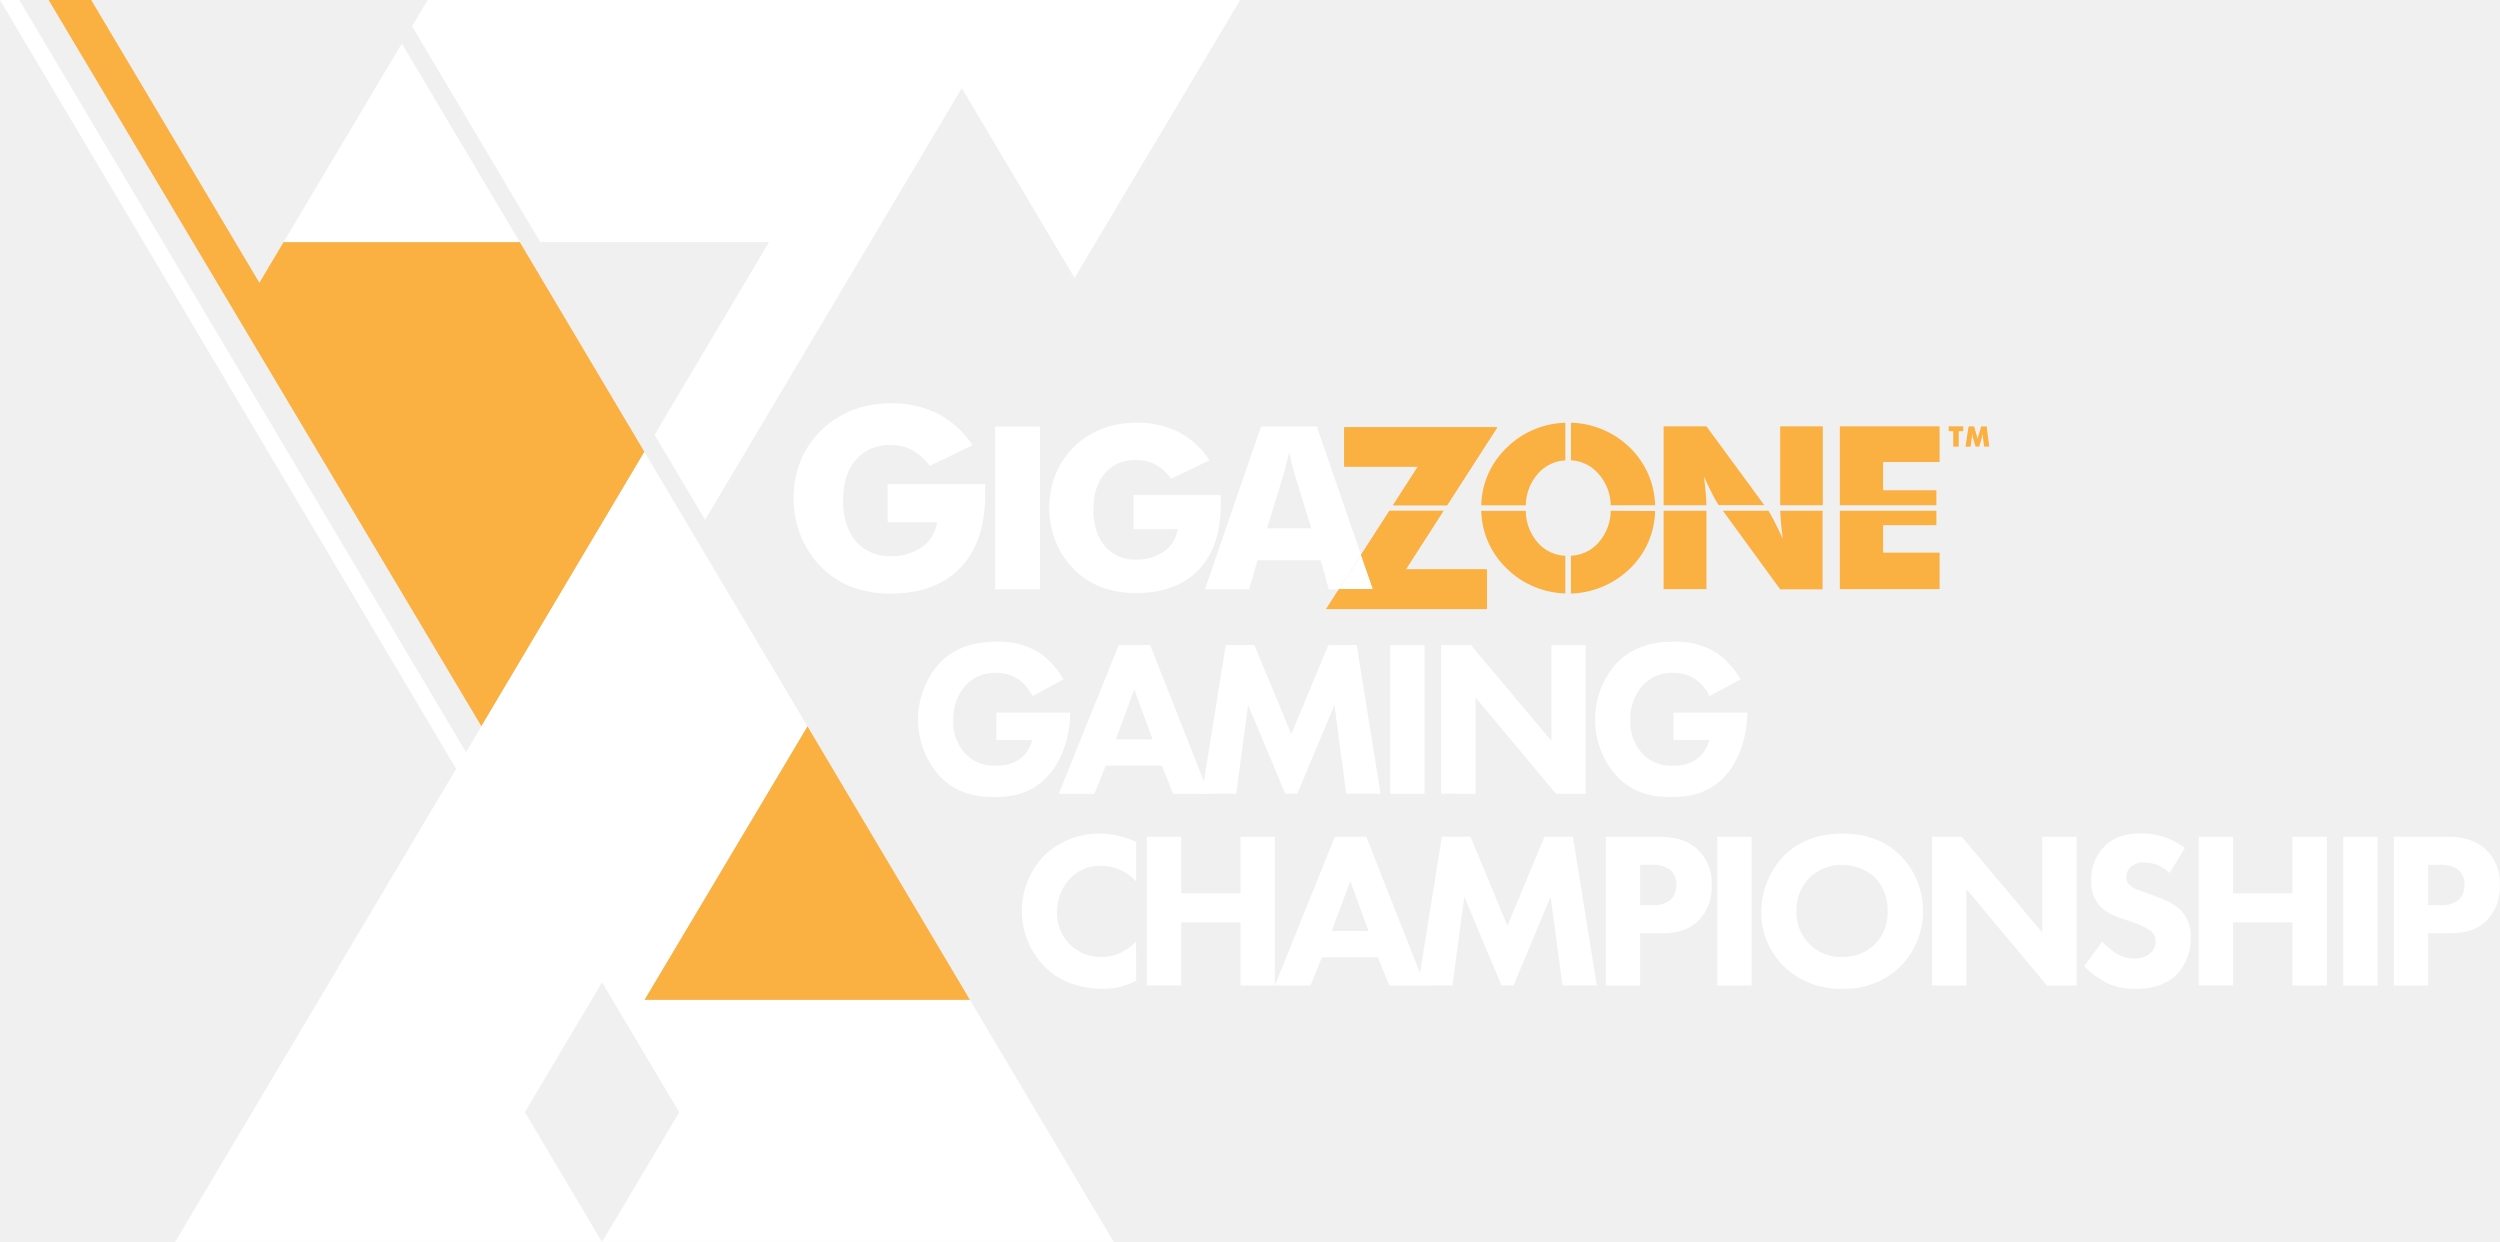
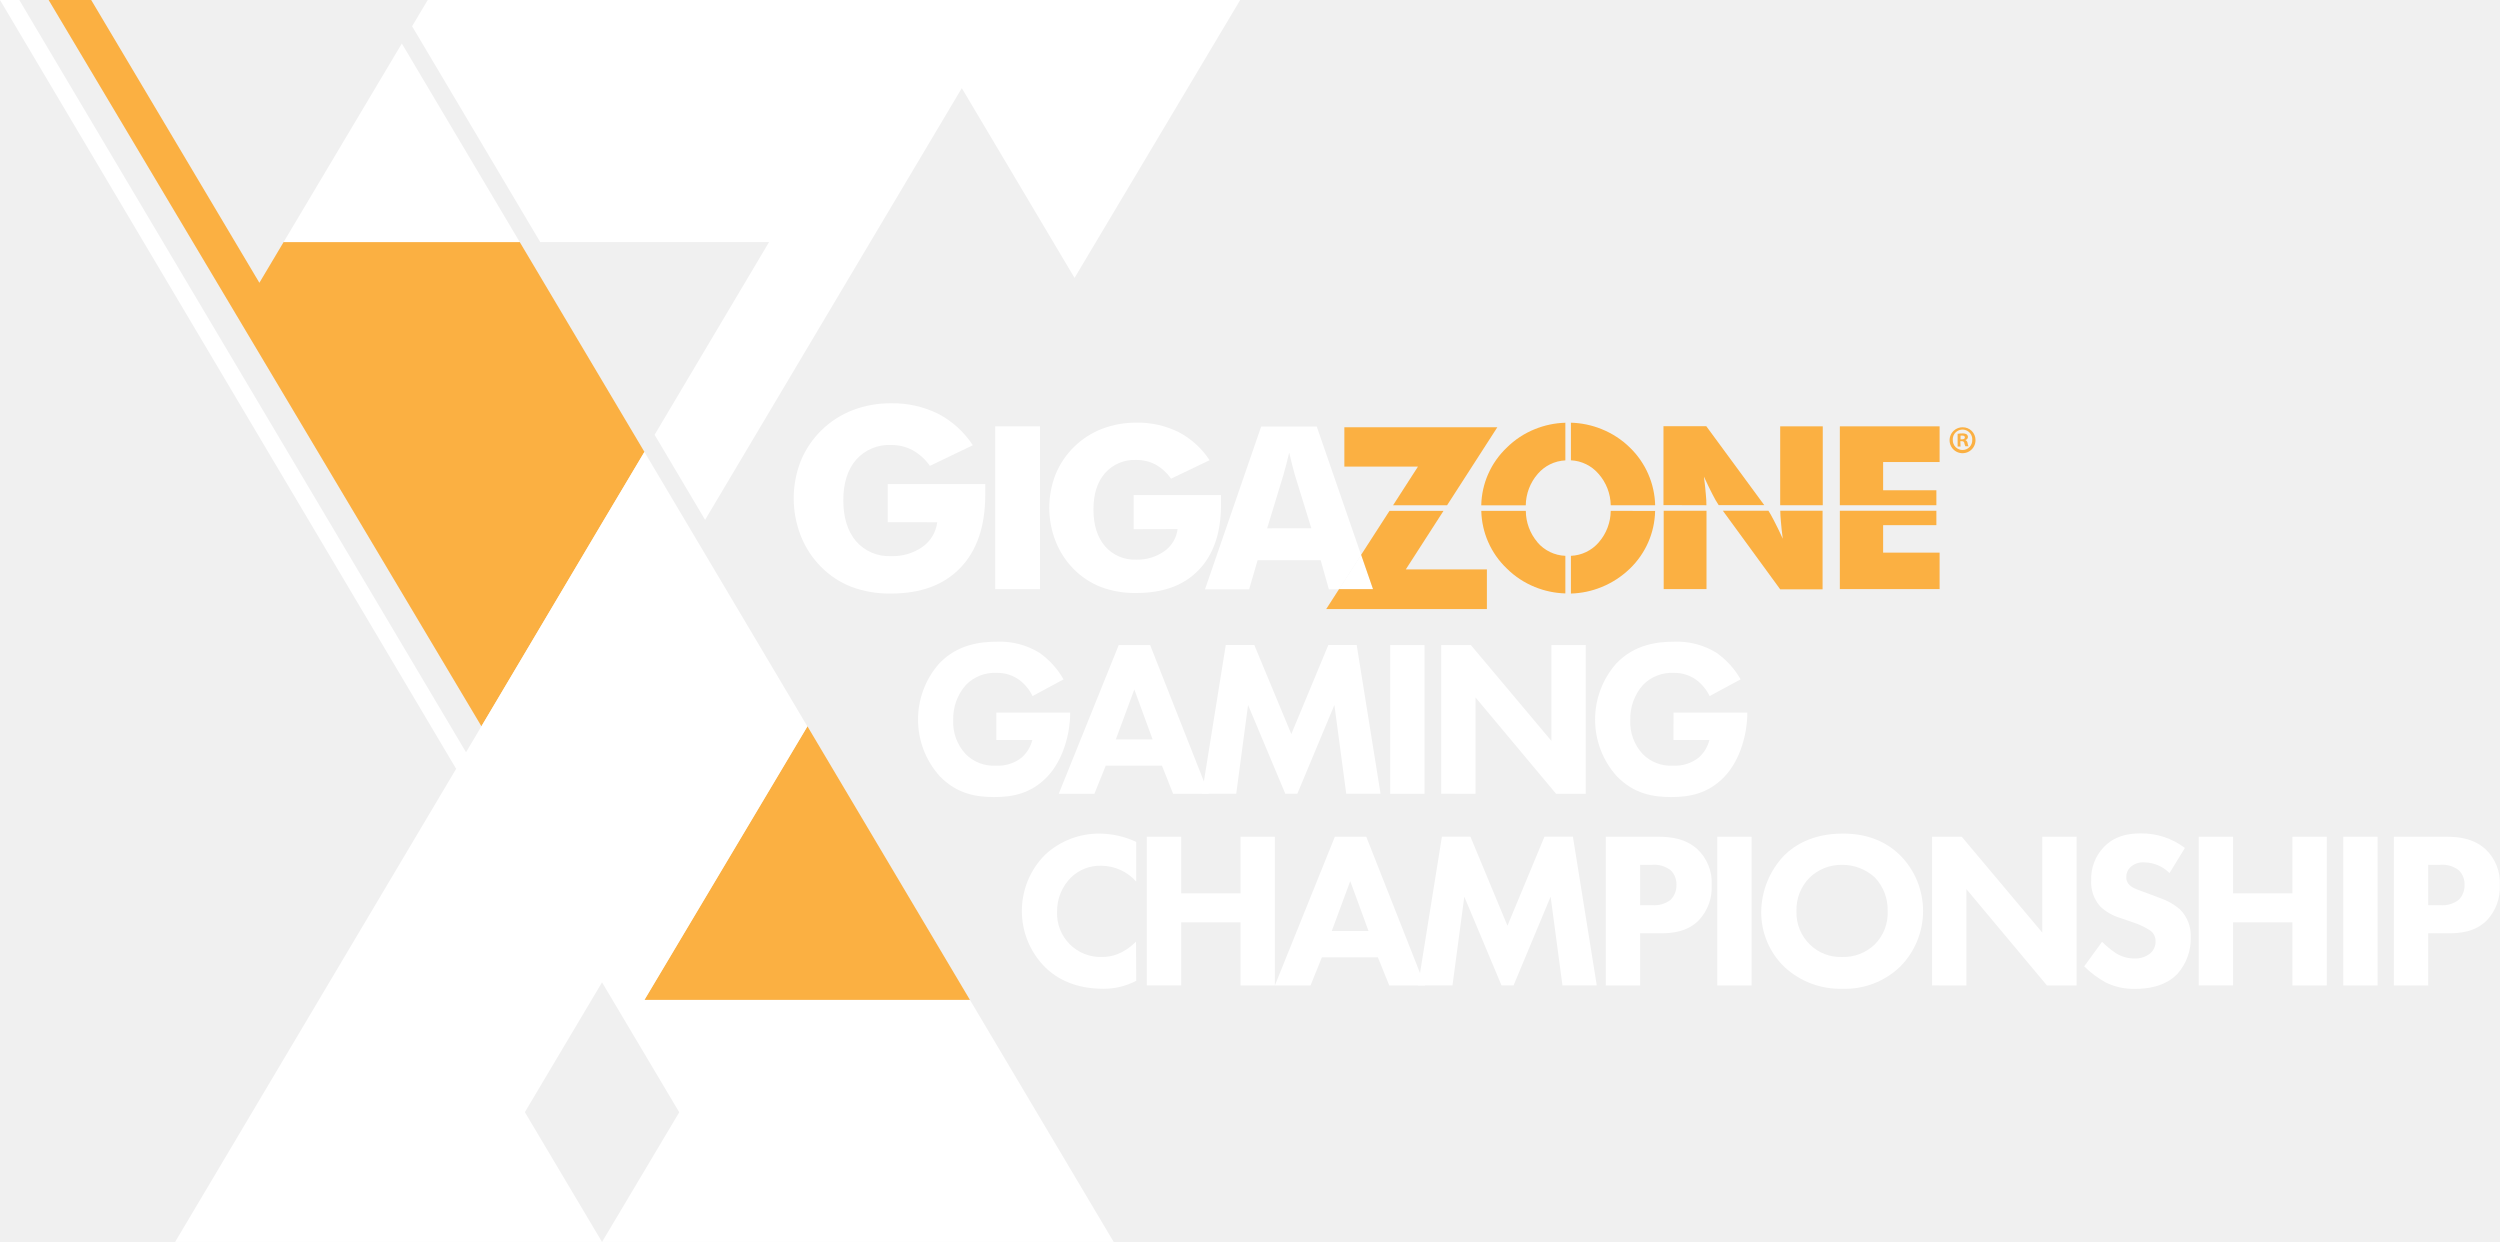
<svg xmlns="http://www.w3.org/2000/svg" viewBox="0 0 589.67 292.94">
  <defs>
-     <style>.a{fill:#fbb042;}.b{fill:#fff;}.c{fill:none;}.d{fill:#595a5c;}</style>
+     <style>.a{fill:#fff;}.b{fill:#fbb042;}.c{fill:#595a5c;}</style>
  </defs>
-   <polygon class="a" points="328.57 119.18 341.31 119.18 353.16 100.78 317.07 100.78 317.07 110.06 334.44 110.06 328.57 119.18" />
-   <polygon class="a" points="340.47 120.48 327.73 120.48 321.04 130.86 315.83 138.95 312.8 143.66 350.7 143.66 350.7 134.31 331.57 134.31 340.47 120.48" />
-   <path class="b" d="M209.37,123.17v-9h23q0,.44,0,1t0,1.55q0,11.07-5.84,17.18T210.11,140a25.6,25.6,0,0,1-9.27-1.57,20.53,20.53,0,0,1-7.25-4.79,21.65,21.65,0,0,1-4.73-7.28,23.43,23.43,0,0,1-1.68-8.8,23.2,23.2,0,0,1,1.64-8.83,21.7,21.7,0,0,1,12.29-12,24.81,24.81,0,0,1,9-1.61,24.06,24.06,0,0,1,11.14,2.49,21.78,21.78,0,0,1,8.16,7.41l-10.13,4.86a12.32,12.32,0,0,0-4.09-3.7,10.6,10.6,0,0,0-5.08-1.22,10.33,10.33,0,0,0-8.26,3.5q-3,3.5-3,9.56t3,9.64a10.31,10.31,0,0,0,8.26,3.52,12.21,12.21,0,0,0,7.42-2.18,8.35,8.35,0,0,0,3.47-5.81Z" transform="translate(0 0)" />
-   <path class="b" d="M234.71,139v-38.4h10.57V139Z" transform="translate(0 0)" />
-   <path class="b" d="M267.38,124.82v-8.05h20.56q0,.39,0,.86t0,1.39q0,9.91-5.23,15.38T268,139.87a22.91,22.91,0,0,1-8.3-1.4,18.38,18.38,0,0,1-6.49-4.29,19.39,19.39,0,0,1-4.24-6.52,21.68,21.68,0,0,1,0-15.79,19.43,19.43,0,0,1,11-10.74A22.21,22.21,0,0,1,268,99.69a21.55,21.55,0,0,1,10,2.23,19.51,19.51,0,0,1,7.3,6.64l-9.08,4.35a11,11,0,0,0-3.66-3.32A9.48,9.48,0,0,0,268,108.5a9.25,9.25,0,0,0-7.4,3.13q-2.7,3.13-2.7,8.56t2.7,8.63A9.24,9.24,0,0,0,268,132a10.93,10.93,0,0,0,6.65-2,7.48,7.48,0,0,0,3.11-5.21Z" transform="translate(0 0)" />
-   <path class="c" d="M304.87,110.08l-.81-3.3q-.34,1.42-.67,2.7t-.67,2.47l-3.86,12.67h10.41l-3.91-12.67Q305.19,111.36,304.87,110.08Z" transform="translate(0 0)" />
-   <path class="b" d="M310.57,100.56H297.45L284.21,139h10.41l2-6.87h14.87l1.94,6.87h2.4l5.21-8.09Zm-11.7,24.05,3.86-12.67q.34-1.18.67-2.47t.67-2.7l.81,3.3q.32,1.29.5,1.86l3.91,12.67Z" transform="translate(0 0)" />
-   <polygon class="b" points="321.04 130.86 315.83 138.95 323.84 138.95 321.04 130.86" />
-   <path class="a" d="M402.49,119.17c0-.75-.06-1.58-.13-2.48q-.14-1.86-.46-4.27,1.13,2.46,2.08,4.29a22,22,0,0,0,1.4,2.43l0,0h10.75L402.5,100.56H392.4v18.61Z" transform="translate(0 0)" />
-   <rect class="a" x="419.89" y="100.56" width="10.05" height="18.61" />
-   <rect class="a" x="392.4" y="120.47" width="10.1" height="18.48" />
-   <path class="a" d="M419.91,120.47c0,.72.06,1.5.13,2.35q.14,1.86.46,4.25-1.15-2.52-2.11-4.34-.84-1.6-1.27-2.26H406.37L419.89,139h10V120.47Z" transform="translate(0 0)" />
-   <polygon class="a" points="444.16 123.87 456.73 123.87 456.73 120.47 433.96 120.47 433.96 138.95 457.49 138.95 457.49 130.35 444.16 130.35 444.16 123.87" />
-   <polygon class="a" points="433.96 100.56 433.96 119.17 456.73 119.17 456.73 115.64 444.16 115.64 444.16 108.97 457.49 108.97 457.49 100.56 433.96 100.56" />
-   <path class="a" d="M379.92,120.48a11.51,11.51,0,0,1-2.82,7.43,9.15,9.15,0,0,1-6.57,3.18V140a20.63,20.63,0,0,0,7.21-1.52,21,21,0,0,0,6.71-4.37,19.43,19.43,0,0,0,5.94-13.59Z" transform="translate(0 0)" />
-   <path class="a" d="M377.06,111.78a11.46,11.46,0,0,1,2.86,7.4h10.47a19.59,19.59,0,0,0-5.94-13.59,20.32,20.32,0,0,0-6.67-4.37,20.79,20.79,0,0,0-7.25-1.52v8.87A9.19,9.19,0,0,1,377.06,111.78Z" transform="translate(0 0)" />
-   <polygon class="a" points="328.57 119.18 341.31 119.18 353.16 100.78 317.07 100.78 317.07 110.06 334.44 110.06 328.57 119.18" />
-   <polygon class="a" points="340.47 120.48 327.73 120.48 321.04 130.86 323.84 138.95 315.83 138.95 312.8 143.66 350.7 143.66 350.7 134.31 331.57 134.31 340.47 120.48" />
-   <path class="a" d="M362.66,127.94a11.56,11.56,0,0,1-2.78-7.45h-10.5a19.36,19.36,0,0,0,6,13.59,20.09,20.09,0,0,0,6.62,4.37,20.64,20.64,0,0,0,7.21,1.52v-8.87A9.12,9.12,0,0,1,362.66,127.94Z" transform="translate(0 0)" />
-   <path class="a" d="M362,101.23a20.09,20.09,0,0,0-6.62,4.37,19.3,19.3,0,0,0-6,13.59h10.5a11.52,11.52,0,0,1,2.82-7.41,9.13,9.13,0,0,1,6.52-3.19V99.71A20.6,20.6,0,0,0,362,101.23Z" transform="translate(0 0)" />
-   <path class="a" d="M460.7,105.34v-3.65h-1.07v-1.13h3.44v1.13H462v3.65Z" transform="translate(0 0)" />
-   <path class="a" d="M469.2,105.34H468l-.28-2.07c0-.15,0-.31-.05-.49s0-.37,0-.58a5.79,5.79,0,0,1-.18.76l0,.14-.65,2.24h-.87l-.65-2.24,0-.14a5.32,5.32,0,0,1-.18-.75c0,.18,0,.36,0,.54s0,.35-.06.53l-.28,2.07h-1.21l.74-4.78h1.29l.72,2.47,0,.08a3.23,3.23,0,0,1,.13.57,2.38,2.38,0,0,1,0-.28q0-.16.1-.37l.73-2.46h1.29Z" transform="translate(0 0)" />
-   <path class="b" d="M235,168.08h17.41v.37c0,4.26-1.52,10.73-5.42,14.78S238.67,188,234.51,188s-8.73-.68-12.83-4.89a20,20,0,0,1-.11-26.66c4.31-4.47,9.62-5.1,13.78-5.1a17.68,17.68,0,0,1,9.83,2.63,19.4,19.4,0,0,1,5.68,6.26l-7.31,3.94a10.62,10.62,0,0,0-3.1-3.79,8.8,8.8,0,0,0-5.36-1.68,9.49,9.49,0,0,0-7.26,2.84,12,12,0,0,0-3,8.31,11,11,0,0,0,2.94,8,9.22,9.22,0,0,0,7.1,2.73,9,9,0,0,0,6.1-1.89,8.19,8.19,0,0,0,2.52-4.15H235Z" transform="translate(0 0)" />
-   <path class="b" d="M274.07,180.6H260.81l-2.68,6.63h-8.41l14.15-35.08h7.41l13.83,35.08H276.7Zm-2.21-6.2-4.31-11.78-4.36,11.78Z" transform="translate(0 0)" />
-   <path class="b" d="M283.49,187.22l5.63-35.08h6.73l8.73,21,8.73-21H320l5.63,35.08h-8.1l-2.79-20.93L306,187.22h-2.84l-8.78-20.93-2.79,20.93Z" transform="translate(0 0)" />
-   <path class="b" d="M336,152.15v35.08h-8.1V152.15Z" transform="translate(0 0)" />
-   <path class="b" d="M339.93,187.22V152.15h7l19,22.61V152.15h8.1v35.08h-7l-19-22.72v22.72Z" transform="translate(0 0)" />
-   <path class="b" d="M394.73,168.08h17.4v.37c0,4.26-1.52,10.73-5.42,14.78S398.36,188,394.2,188s-8.73-.68-12.83-4.89a20,20,0,0,1-.1-26.66c4.31-4.47,9.62-5.1,13.78-5.1a17.67,17.67,0,0,1,9.83,2.63,19.39,19.39,0,0,1,5.68,6.26l-7.31,3.94a10.62,10.62,0,0,0-3.1-3.79,8.8,8.8,0,0,0-5.36-1.68,9.49,9.49,0,0,0-7.26,2.84,12,12,0,0,0-3,8.31,11,11,0,0,0,2.94,8,9.22,9.22,0,0,0,7.1,2.73,9,9,0,0,0,6.1-1.89,8.2,8.2,0,0,0,2.52-4.15h-8.47Z" transform="translate(0 0)" />
-   <path class="b" d="M268,231.33a16.31,16.31,0,0,1-7.73,1.89c-6.47,0-10.83-2.21-13.78-5.1a18.79,18.79,0,0,1,0-26.5,18.62,18.62,0,0,1,13.09-5,20.89,20.89,0,0,1,8.41,1.95v9.36a11.12,11.12,0,0,0-8.2-3.73,9.84,9.84,0,0,0-7.15,2.74,11.23,11.23,0,0,0-3.31,8.1,10.26,10.26,0,0,0,10.62,10.68c2.1,0,4.94-.58,8-3.63Z" transform="translate(0 0)" />
-   <path class="b" d="M278.6,210.71h14V197.36h8.1v35.08h-8.1V217.55h-14v14.88h-8.1V197.36h8.1Z" transform="translate(0 0)" />
-   <path class="b" d="M325,225.81H311.79l-2.68,6.63H300.7l14.15-35.08h7.41l13.83,35.08h-8.41Zm-2.21-6.21-4.31-11.78-4.36,11.78Z" transform="translate(0 0)" />
-   <path class="b" d="M334.47,232.43l5.63-35.08h6.73l8.73,21,8.73-21H371l5.63,35.08h-8.1l-2.79-20.93L357,232.43h-2.84l-8.78-20.93-2.79,20.93Z" transform="translate(0 0)" />
-   <path class="b" d="M391.11,197.36c3.05,0,6.42.42,9.2,2.89a10.79,10.79,0,0,1,3.42,8.52,11.28,11.28,0,0,1-3,8.26c-2.79,2.84-6.47,3.1-8.94,3.1h-4.94v12.31h-8.1V197.36Zm-4.26,16.14h2.89a6.2,6.2,0,0,0,4.36-1.31,4.88,4.88,0,0,0,1.32-3.47,4.63,4.63,0,0,0-1.32-3.42,6.31,6.31,0,0,0-4.52-1.31h-2.73Z" transform="translate(0 0)" />
-   <path class="b" d="M413.15,197.36v35.08h-8.1V197.36Z" transform="translate(0 0)" />
-   <path class="b" d="M448.12,201.67a18.66,18.66,0,0,1,0,26.4,18.73,18.73,0,0,1-13.57,5.15,19.31,19.31,0,0,1-13.67-5.15,17.91,17.91,0,0,1-5.47-13,19.58,19.58,0,0,1,5.42-13.3c2.37-2.37,6.73-5.15,13.73-5.15C440,196.57,444.6,198.25,448.12,201.67ZM426.83,207a10.74,10.74,0,0,0-3.1,7.94,10.47,10.47,0,0,0,3.21,7.89,10.31,10.31,0,0,0,7.52,2.89,10.62,10.62,0,0,0,7.78-3,10.51,10.51,0,0,0,3-7.84,11.05,11.05,0,0,0-3-7.89,11.25,11.25,0,0,0-7.73-3A10.76,10.76,0,0,0,426.83,207Z" transform="translate(0 0)" />
-   <path class="b" d="M455.71,232.43V197.36h7l19,22.61V197.36h8.1v35.08h-7l-19-22.72v22.72Z" transform="translate(0 0)" />
-   <path class="b" d="M511.72,205.93a8.54,8.54,0,0,0-5.89-2.52,4.38,4.38,0,0,0-3.42,1.21,3.13,3.13,0,0,0-.89,2.21,2.46,2.46,0,0,0,.79,1.95c.84.79,2.05,1.11,4.42,2l2.63,1a14.07,14.07,0,0,1,4.79,2.68,8.75,8.75,0,0,1,2.58,6.52,12.57,12.57,0,0,1-3.1,8.68c-3.1,3.26-7.62,3.58-9.94,3.58a14.87,14.87,0,0,1-6.94-1.47,22.31,22.31,0,0,1-5.15-3.84l4.21-5.79a21.41,21.41,0,0,0,3.26,2.68,8.14,8.14,0,0,0,4.42,1.26,5.6,5.6,0,0,0,3.68-1.21,3.63,3.63,0,0,0,1.26-2.84,3.09,3.09,0,0,0-1.21-2.52,17.1,17.1,0,0,0-4.1-1.95l-2.89-1a11.82,11.82,0,0,1-4.89-2.79,8.62,8.62,0,0,1-2.1-6.1,10.78,10.78,0,0,1,3-7.89c2.47-2.52,5.42-3.21,8.68-3.21A17,17,0,0,1,515.35,200Z" transform="translate(0 0)" />
-   <path class="b" d="M526.71,210.71h14V197.36h8.1v35.08h-8.1V217.55h-14v14.88h-8.1V197.36h8.1Z" transform="translate(0 0)" />
-   <path class="b" d="M560.8,197.36v35.08h-8.1V197.36Z" transform="translate(0 0)" />
-   <path class="b" d="M577,197.36c3.05,0,6.42.42,9.2,2.89a10.78,10.78,0,0,1,3.42,8.52,11.28,11.28,0,0,1-3,8.26c-2.79,2.84-6.47,3.1-8.94,3.1h-4.94v12.31h-8.1V197.36Zm-4.26,16.14h2.89a6.21,6.21,0,0,0,4.37-1.31,4.89,4.89,0,0,0,1.31-3.47A4.63,4.63,0,0,0,580,205.3a6.32,6.32,0,0,0-4.52-1.31h-2.74Z" transform="translate(0 0)" />
-   <polygon class="a" points="152 235.81 152.02 235.85 228.78 235.85 190.44 171.3 152 235.81" />
-   <polygon class="a" points="11.47 0 113.51 171.23 113.56 171.3 152 106.59 122.59 57.09 66.9 57.09 61.18 66.7 21.51 0 11.47 0" />
-   <polygon class="b" points="100.89 0 97.2 6.19 127.42 57.09 181.4 57.09 154.4 102.55 166.31 122.62 226.86 20.79 253.45 65.55 292.52 0 100.89 0" />
-   <path class="d" d="M109.44,178.24l-1.84,3.1Z" transform="translate(0 0)" />
-   <polygon class="b" points="66.9 57.09 122.59 57.09 94.78 10.26 66.9 57.09" />
-   <path class="b" d="M152,235.81l38.44-64.51L152,106.59l-42.08,70.84h0L4.55,0H0L107.59,181.34,41.3,292.94H142L123.8,262.32,142,231.7m0,0h0l18.21,30.65L142,292.94H262.69l-33.91-57.09H152l0,0" transform="translate(0 0)" />
+   <path class="a" d="M235,168.08h17.41v.37c0,4.26-1.52,10.73-5.42,14.78S238.67,188,234.51,188s-8.73-.68-12.83-4.89a20,20,0,0,1-.11-26.66c4.31-4.47,9.62-5.1,13.78-5.1a17.68,17.68,0,0,1,9.83,2.63,19.4,19.4,0,0,1,5.68,6.26l-7.31,3.94a10.62,10.62,0,0,0-3.1-3.79,8.8,8.8,0,0,0-5.36-1.68,9.49,9.49,0,0,0-7.26,2.84,12,12,0,0,0-3,8.31,11,11,0,0,0,2.94,8,9.22,9.22,0,0,0,7.1,2.73,9,9,0,0,0,6.1-1.89,8.19,8.19,0,0,0,2.52-4.15H235Z" transform="translate(0 0)" />
+   <path class="a" d="M274.07,180.6H260.81l-2.68,6.63h-8.41l14.15-35.08h7.41l13.83,35.08H276.7Zm-2.21-6.2-4.31-11.78-4.36,11.78Z" transform="translate(0 0)" />
+   <path class="a" d="M283.49,187.22l5.63-35.08h6.73l8.73,21,8.73-21H320l5.63,35.08h-8.1l-2.79-20.93L306,187.22h-2.84l-8.78-20.93-2.79,20.93Z" transform="translate(0 0)" />
+   <path class="a" d="M336,152.15v35.08h-8.1V152.15Z" transform="translate(0 0)" />
+   <path class="a" d="M339.93,187.22V152.15h7l19,22.61V152.15h8.1v35.08h-7l-19-22.72v22.72Z" transform="translate(0 0)" />
+   <path class="a" d="M394.73,168.08h17.4v.37c0,4.26-1.52,10.73-5.42,14.78S398.36,188,394.2,188s-8.73-.68-12.83-4.89a20,20,0,0,1-.1-26.66c4.31-4.47,9.62-5.1,13.78-5.1a17.67,17.67,0,0,1,9.83,2.63,19.39,19.39,0,0,1,5.68,6.26l-7.31,3.94a10.62,10.62,0,0,0-3.1-3.79,8.8,8.8,0,0,0-5.36-1.68,9.49,9.49,0,0,0-7.26,2.84,12,12,0,0,0-3,8.31,11,11,0,0,0,2.94,8,9.22,9.22,0,0,0,7.1,2.73,9,9,0,0,0,6.1-1.89,8.2,8.2,0,0,0,2.52-4.15h-8.47Z" transform="translate(0 0)" />
+   <path class="a" d="M268,231.33a16.31,16.31,0,0,1-7.73,1.89c-6.47,0-10.83-2.21-13.78-5.1a18.79,18.79,0,0,1,0-26.5,18.62,18.62,0,0,1,13.09-5,20.89,20.89,0,0,1,8.41,1.95v9.36a11.12,11.12,0,0,0-8.2-3.73,9.84,9.84,0,0,0-7.15,2.74,11.23,11.23,0,0,0-3.31,8.1,10.26,10.26,0,0,0,10.62,10.68c2.1,0,4.94-.58,8-3.63Z" transform="translate(0 0)" />
+   <path class="a" d="M278.6,210.71h14V197.36h8.1v35.08h-8.1V217.55h-14v14.88h-8.1V197.36h8.1Z" transform="translate(0 0)" />
+   <path class="a" d="M325,225.81H311.79l-2.68,6.63H300.7l14.15-35.08h7.41l13.83,35.08h-8.41Zm-2.21-6.21-4.31-11.78-4.36,11.78Z" transform="translate(0 0)" />
+   <path class="a" d="M334.47,232.43l5.63-35.08h6.73l8.73,21,8.73-21H371l5.63,35.08h-8.1l-2.79-20.93L357,232.43h-2.84l-8.78-20.93-2.79,20.93Z" transform="translate(0 0)" />
+   <path class="a" d="M391.11,197.36c3.05,0,6.42.42,9.2,2.89a10.79,10.79,0,0,1,3.42,8.52,11.28,11.28,0,0,1-3,8.26c-2.79,2.84-6.47,3.1-8.94,3.1h-4.94v12.31h-8.1V197.36Zm-4.26,16.14h2.89a6.2,6.2,0,0,0,4.36-1.31,4.88,4.88,0,0,0,1.32-3.47,4.63,4.63,0,0,0-1.32-3.42,6.31,6.31,0,0,0-4.52-1.31h-2.73Z" transform="translate(0 0)" />
+   <path class="a" d="M413.15,197.36v35.08h-8.1V197.36Z" transform="translate(0 0)" />
+   <path class="a" d="M448.12,201.67a18.66,18.66,0,0,1,0,26.4,18.73,18.73,0,0,1-13.57,5.15,19.31,19.31,0,0,1-13.67-5.15,17.91,17.91,0,0,1-5.47-13,19.58,19.58,0,0,1,5.42-13.3c2.37-2.37,6.73-5.15,13.73-5.15C440,196.57,444.6,198.25,448.12,201.67ZM426.83,207a10.74,10.74,0,0,0-3.1,7.94,10.47,10.47,0,0,0,3.21,7.89,10.31,10.31,0,0,0,7.52,2.89,10.62,10.62,0,0,0,7.78-3,10.51,10.51,0,0,0,3-7.84,11.05,11.05,0,0,0-3-7.89,11.25,11.25,0,0,0-7.73-3A10.76,10.76,0,0,0,426.83,207Z" transform="translate(0 0)" />
+   <path class="a" d="M455.71,232.43V197.36h7l19,22.61V197.36h8.1v35.08h-7l-19-22.72v22.72Z" transform="translate(0 0)" />
+   <path class="a" d="M511.72,205.93a8.54,8.54,0,0,0-5.89-2.52,4.38,4.38,0,0,0-3.42,1.21,3.13,3.13,0,0,0-.89,2.21,2.46,2.46,0,0,0,.79,1.95c.84.79,2.05,1.11,4.42,2l2.63,1a14.07,14.07,0,0,1,4.79,2.68,8.75,8.75,0,0,1,2.58,6.52,12.57,12.57,0,0,1-3.1,8.68c-3.1,3.26-7.62,3.58-9.94,3.58a14.87,14.87,0,0,1-6.94-1.47,22.31,22.31,0,0,1-5.15-3.84l4.21-5.79a21.41,21.41,0,0,0,3.26,2.68,8.14,8.14,0,0,0,4.42,1.26,5.6,5.6,0,0,0,3.68-1.21,3.63,3.63,0,0,0,1.26-2.84,3.09,3.09,0,0,0-1.21-2.52,17.1,17.1,0,0,0-4.1-1.95l-2.89-1a11.82,11.82,0,0,1-4.89-2.79,8.62,8.62,0,0,1-2.1-6.1,10.78,10.78,0,0,1,3-7.89c2.47-2.52,5.42-3.21,8.68-3.21A17,17,0,0,1,515.35,200Z" transform="translate(0 0)" />
+   <path class="a" d="M526.71,210.71h14V197.36h8.1v35.08h-8.1V217.55h-14v14.88h-8.1V197.36h8.1Z" transform="translate(0 0)" />
+   <path class="a" d="M560.8,197.36v35.08h-8.1V197.36Z" transform="translate(0 0)" />
+   <path class="a" d="M577,197.36c3.05,0,6.42.42,9.2,2.89a10.78,10.78,0,0,1,3.42,8.52,11.28,11.28,0,0,1-3,8.26c-2.79,2.84-6.47,3.1-8.94,3.1h-4.94v12.31h-8.1V197.36Zm-4.26,16.14h2.89a6.21,6.21,0,0,0,4.37-1.31,4.89,4.89,0,0,0,1.31-3.47A4.63,4.63,0,0,0,580,205.3a6.32,6.32,0,0,0-4.52-1.31h-2.74Z" transform="translate(0 0)" />
+   <polygon class="b" points="152 235.81 152.02 235.85 228.78 235.85 190.44 171.3 152 235.81" />
+   <polygon class="b" points="11.47 0 113.51 171.23 113.56 171.3 152 106.59 122.59 57.09 66.9 57.09 61.18 66.7 21.51 0 11.47 0" />
+   <polygon class="a" points="100.89 0 97.2 6.19 127.42 57.09 181.4 57.09 154.4 102.55 166.31 122.62 226.86 20.79 253.45 65.55 292.52 0 100.89 0" />
+   <path class="c" d="M109.44,178.24l-1.84,3.1Z" transform="translate(0 0)" />
+   <polygon class="a" points="66.9 57.09 122.59 57.09 94.78 10.26 66.9 57.09" />
+   <path class="a" d="M142,231.7h0l18.21,30.65L142,292.94H262.69l-33.91-57.09H152l0,0-.54-.91.54.91,38.44-64.51L152,106.59l-10,16.76L113.56,171.3l-3.64,6.13h0L4.55,0H0L107.59,181.34,41.3,292.94H142L123.8,262.32,142,231.7m3.77-6.33h0l-1,1.61Z" transform="translate(0 0)" />
+   <path class="a" d="M209.39,123.17v-9h23q0,.44,0,1t0,1.55q0,11.07-5.84,17.18T210.12,140a25.61,25.61,0,0,1-9.27-1.57,20.54,20.54,0,0,1-7.25-4.79,21.64,21.64,0,0,1-4.73-7.28,24.21,24.21,0,0,1,0-17.63,21.7,21.7,0,0,1,12.29-12,24.81,24.81,0,0,1,9-1.61,24.05,24.05,0,0,1,11.14,2.49,21.78,21.78,0,0,1,8.16,7.41l-10.13,4.86a12.33,12.33,0,0,0-4.08-3.7,10.61,10.61,0,0,0-5.08-1.22,10.33,10.33,0,0,0-8.26,3.5q-3,3.5-3,9.56t3,9.64a10.31,10.31,0,0,0,8.26,3.51,12.21,12.21,0,0,0,7.42-2.18,8.35,8.35,0,0,0,3.47-5.81Z" transform="translate(0 0)" />
+   <rect class="a" x="234.73" y="100.56" width="10.57" height="38.4" />
+   <path class="a" d="M267.39,124.82v-8.05H288c0,.26,0,.55,0,.87s0,.78,0,1.39q0,9.91-5.23,15.38T268,139.87a22.92,22.92,0,0,1-8.3-1.4,18.38,18.38,0,0,1-6.49-4.29,19.39,19.39,0,0,1-4.23-6.52,21.69,21.69,0,0,1,0-15.79,19.43,19.43,0,0,1,11-10.74A22.22,22.22,0,0,1,268,99.69a21.53,21.53,0,0,1,10,2.23,19.49,19.49,0,0,1,7.3,6.63l-9.08,4.35a11,11,0,0,0-3.66-3.32,9.48,9.48,0,0,0-4.55-1.09,9.25,9.25,0,0,0-7.4,3.13q-2.7,3.13-2.7,8.56t2.7,8.63A9.23,9.23,0,0,0,268,132a10.94,10.94,0,0,0,6.65-2,7.49,7.49,0,0,0,3.11-5.21Z" transform="translate(0 0)" />
+   <path class="a" d="M298.88,124.61l3.86-12.67q.34-1.18.67-2.47t.67-2.7l.81,3.3q.32,1.29.5,1.86l3.91,12.67Zm11.7-24H297.47L284.22,139h10.41l2-6.87H311.5l1.94,6.87h2.4l5.21-8.09Z" transform="translate(0 0)" />
+   <polygon class="a" points="321.05 130.86 315.84 138.95 323.85 138.95 321.05 130.86" />
+   <path class="b" d="M402.49,119.17q0-1.13-.13-2.48-.14-1.86-.46-4.27,1.13,2.47,2.08,4.29a21.79,21.79,0,0,0,1.4,2.43l0,0h10.75l-13.67-18.61h-10.1v18.61Z" transform="translate(0 0)" />
+   <rect class="b" x="419.89" y="100.56" width="10.04" height="18.61" />
+   <rect class="b" x="392.41" y="120.47" width="10.1" height="18.48" />
+   <path class="b" d="M419.91,120.47c0,.72.06,1.5.13,2.35q.14,1.86.46,4.25-1.15-2.52-2.11-4.34-.84-1.61-1.27-2.26H406.37L419.89,139h10V120.47Z" transform="translate(0 0)" />
+   <polygon class="b" points="444.17 123.87 456.73 123.87 456.73 120.47 433.96 120.47 433.96 138.95 457.49 138.95 457.49 130.35 444.17 130.35 444.17 123.87" />
+   <polygon class="b" points="433.96 100.56 433.96 119.17 456.73 119.17 456.73 115.64 444.17 115.64 444.17 108.98 457.49 108.98 457.49 100.56 433.96 100.56" />
+   <path class="b" d="M379.92,120.49a11.5,11.5,0,0,1-2.82,7.43,9.14,9.14,0,0,1-6.57,3.18V140a20.66,20.66,0,0,0,7.21-1.52,20.94,20.94,0,0,0,6.71-4.37,19.43,19.43,0,0,0,5.94-13.59Z" transform="translate(0 0)" />
+   <path class="b" d="M377.06,111.78a11.45,11.45,0,0,1,2.86,7.4H390.4a19.59,19.59,0,0,0-5.94-13.59,20.29,20.29,0,0,0-6.68-4.37,20.76,20.76,0,0,0-7.25-1.52v8.87a9.19,9.19,0,0,1,6.53,3.21" transform="translate(0 0)" />
+   <polygon class="b" points="328.58 119.18 341.32 119.18 353.17 100.78 317.09 100.78 317.09 110.06 334.45 110.06 328.58 119.18" />
+   <polygon class="b" points="340.48 120.49 327.74 120.49 321.05 130.86 323.85 138.95 315.84 138.95 312.81 143.66 350.71 143.66 350.71 134.31 331.58 134.31 340.48 120.49" />
+   <path class="b" d="M362.67,127.94a11.55,11.55,0,0,1-2.78-7.45h-10.5a19.37,19.37,0,0,0,6,13.59,20.09,20.09,0,0,0,6.62,4.37,20.67,20.67,0,0,0,7.21,1.52v-8.87a9.11,9.11,0,0,1-6.56-3.15" transform="translate(0 0)" />
+   <path class="b" d="M362,101.23a20.05,20.05,0,0,0-6.62,4.37,19.32,19.32,0,0,0-6,13.59h10.5a11.53,11.53,0,0,1,2.82-7.41,9.14,9.14,0,0,1,6.52-3.19V99.71a20.59,20.59,0,0,0-7.21,1.52" transform="translate(0 0)" />
+   <path class="b" d="M462.43,103.63h.33c.38,0,.69-.13.69-.44s-.2-.45-.64-.45a1.69,1.69,0,0,0-.38,0Zm0,1.69h-.69v-3a5.94,5.94,0,0,1,1.14-.09,1.86,1.86,0,0,1,1,.22.83.83,0,0,1,.29.65.76.76,0,0,1-.62.69v0a.88.88,0,0,1,.54.72,2.26,2.26,0,0,0,.22.75h-.74a2.53,2.53,0,0,1-.24-.73c-.06-.33-.24-.47-.62-.47h-.33Zm-1.83-1.56a2.31,2.31,0,0,0,2.32,2.38,2.28,2.28,0,0,0,2.27-2.36,2.3,2.3,0,1,0-4.59,0m5.36,0a3.06,3.06,0,1,1-3.05-3,3,3,0,0,1,3.05,3" transform="translate(0 0)" />
</svg>
